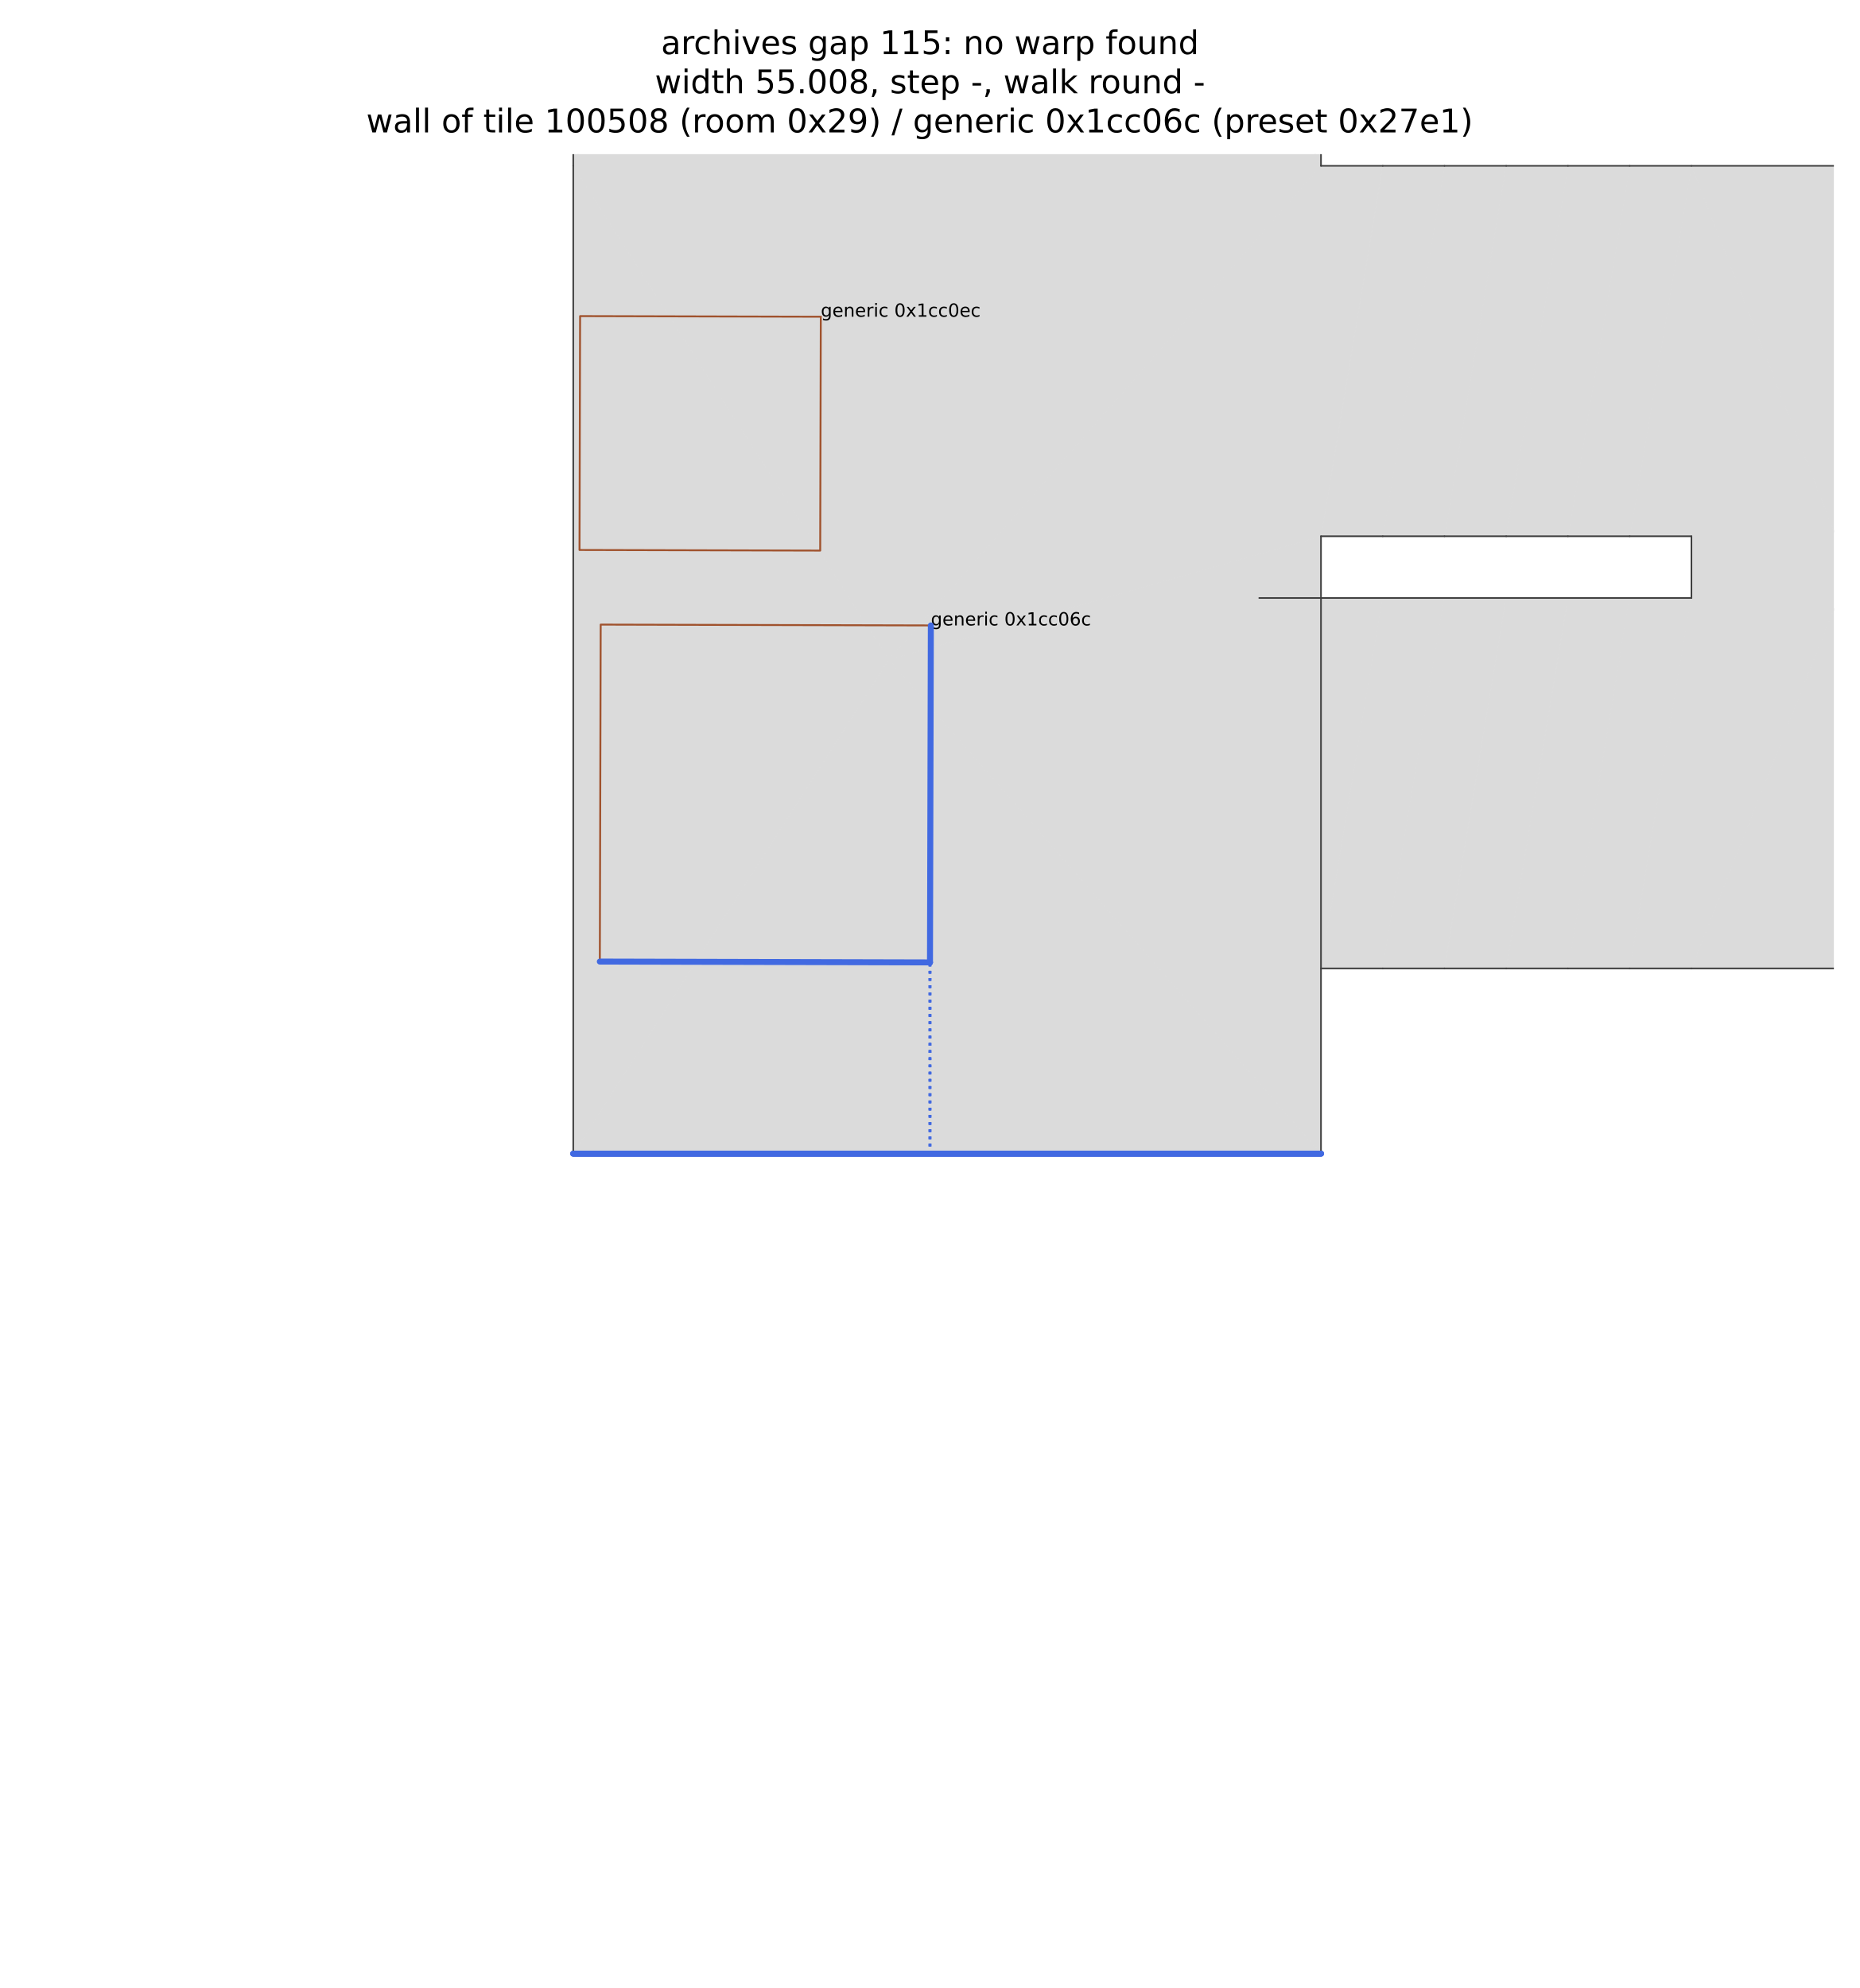
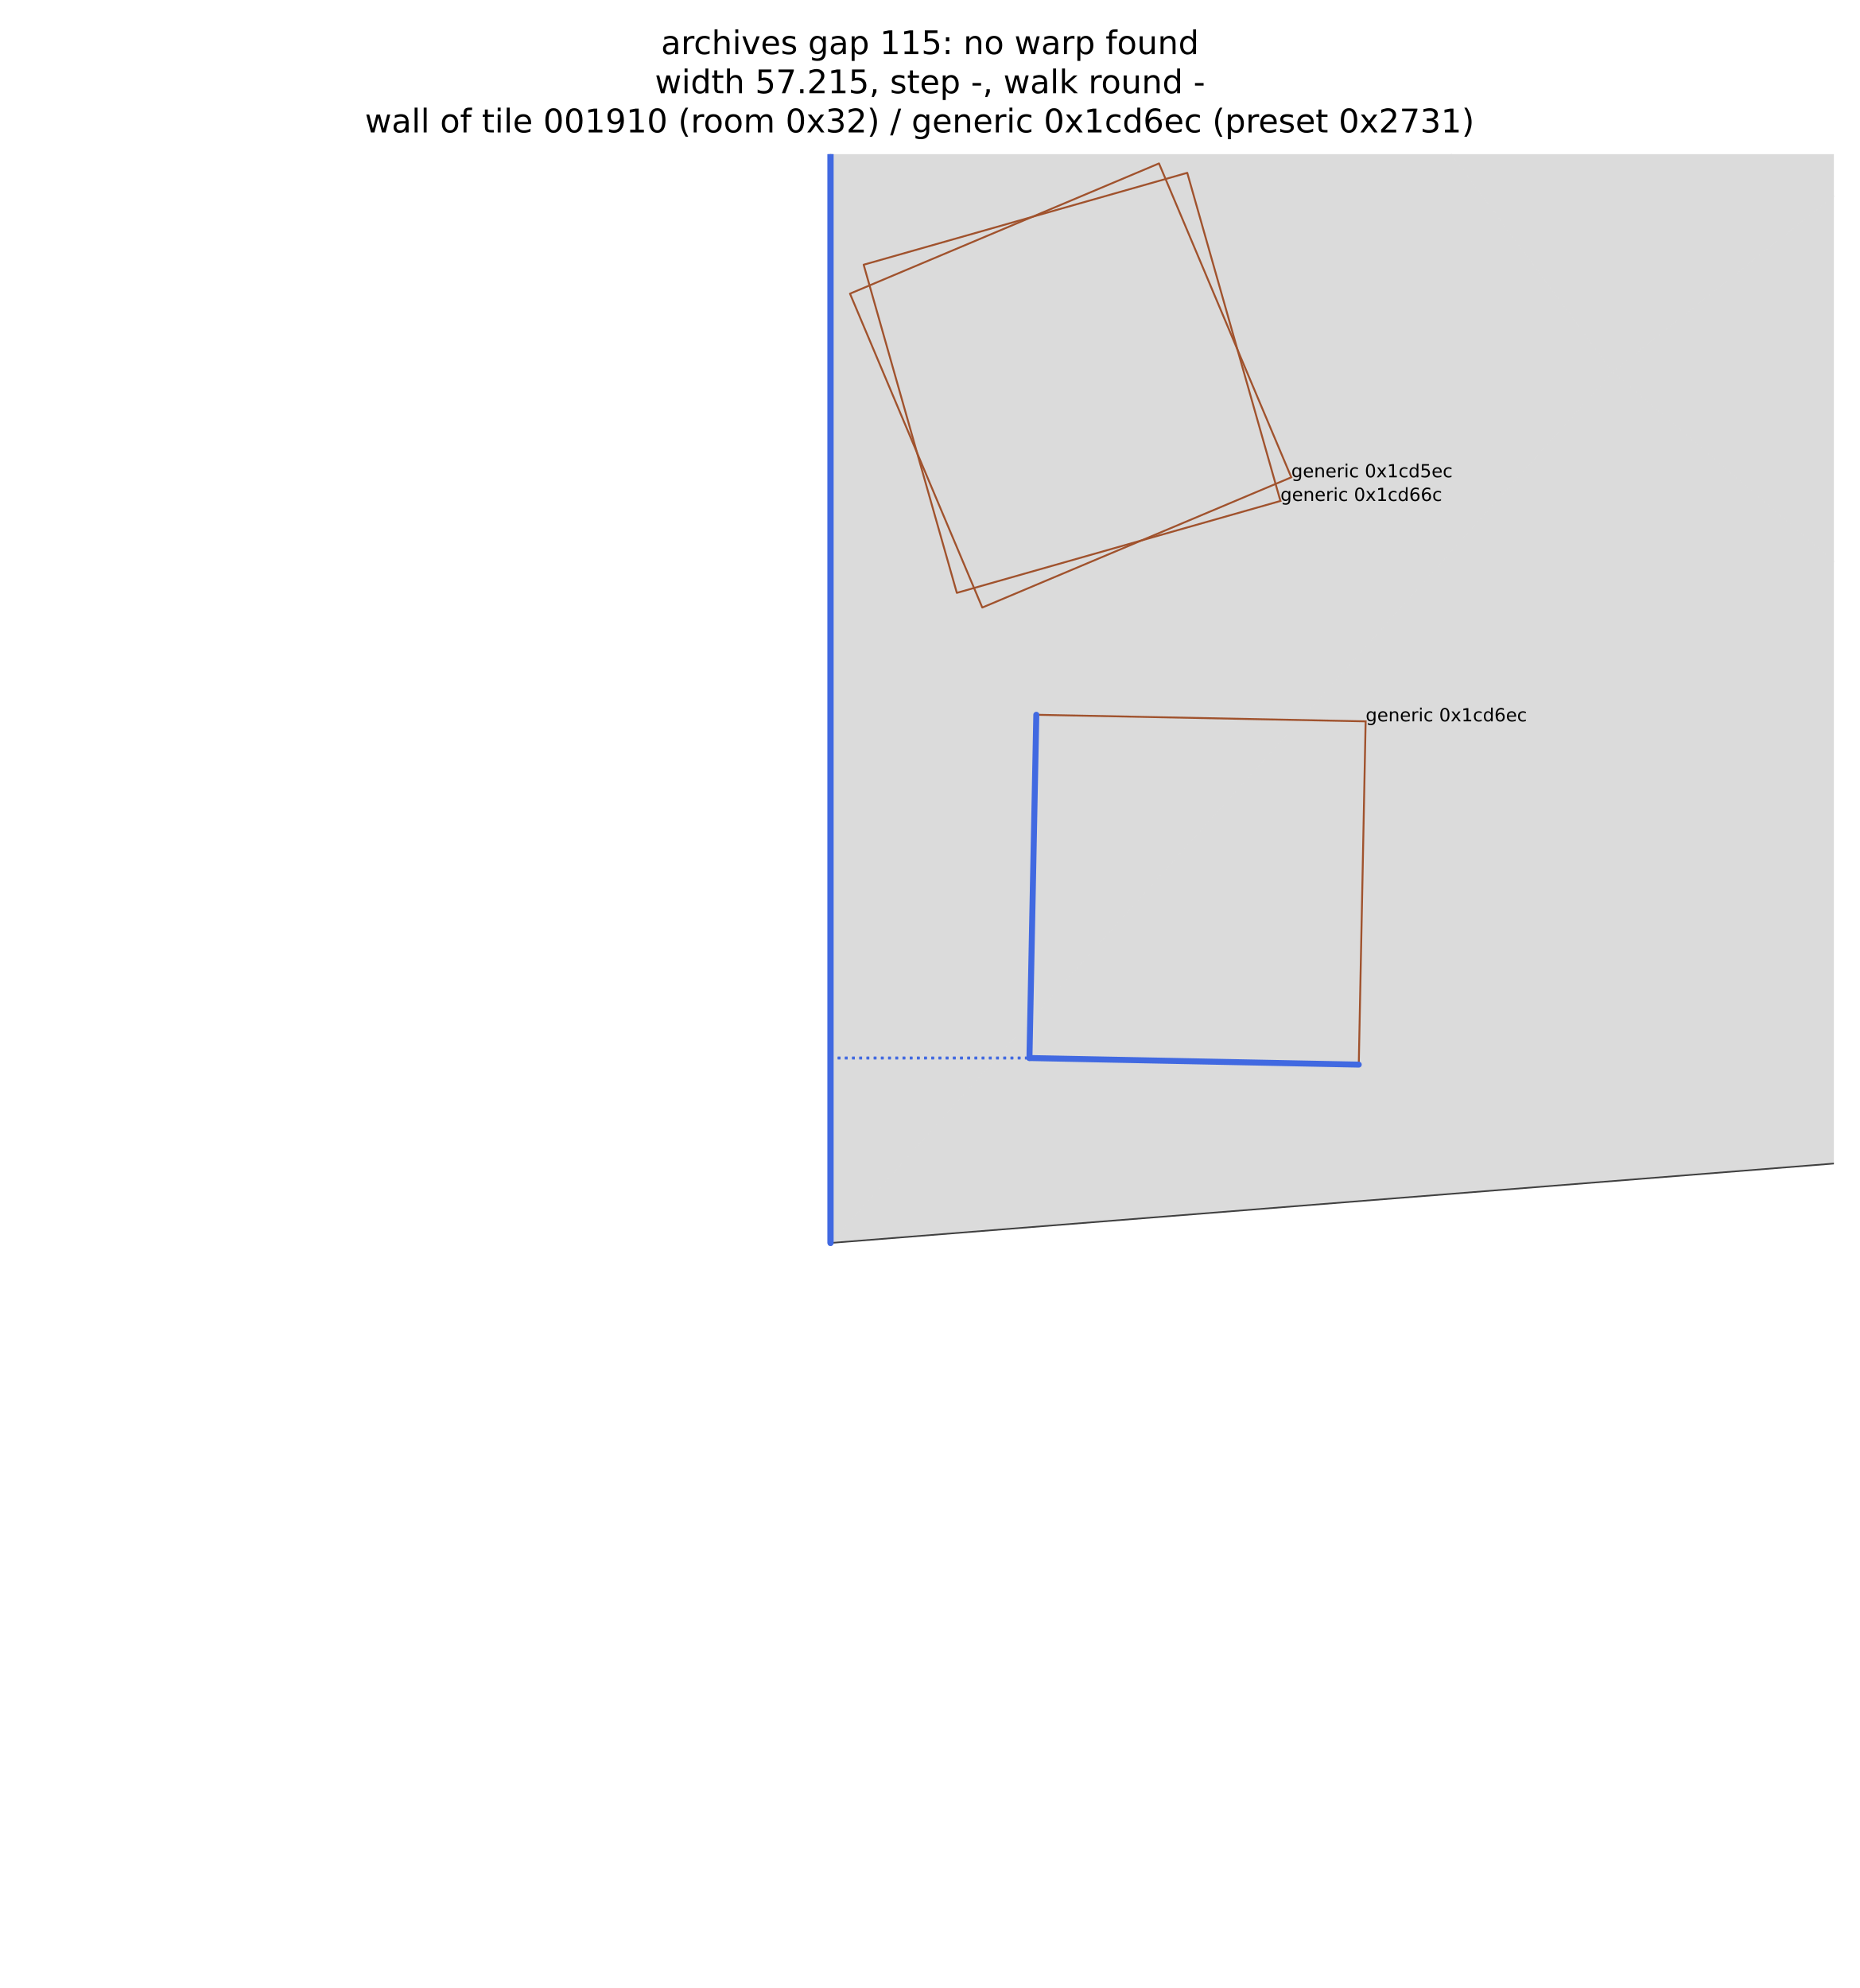
<svg xmlns="http://www.w3.org/2000/svg" width="513.36pt" height="548.704pt" viewBox="0 0 513.36 548.704" version="1.1">
  <style>path { vector-effect: non-scaling-stroke; }</style>
  <defs>
    <style type="text/css">*{stroke-linejoin: round; stroke-linecap: butt}</style>
  </defs>
  <g id="figure_1">
    <g id="patch_1">
      <path d="M 0 548.704  L 513.36 548.704  L 513.36 0  L 0 0  z " style="fill: #ffffff" />
    </g>
    <g id="axes_1">
      <g id="patch_2">
-         <path d="M 245.315 182.092  L 158.219 318.415  L 364.598 318.415  z " clip-path="url(#pb5d509a0ce)" style="fill: #dbdbdb; stroke: #dbdbdb; stroke-width: 0.3; stroke-linejoin: miter" />
+         <path d="M 445.075 102.612  L 683.641 307.097  L 683.641 -86.726  z " clip-path="url(#pb5d509a0ce)" style="fill: #dbdbdb; stroke: #dbdbdb; stroke-width: 0.3; stroke-linejoin: miter" />
      </g>
      <g id="patch_3">
-         <path d="M 364.598 45.769  L 364.598 148.011  L 364.598 148.011  z " clip-path="url(#pb5d509a0ce)" style="fill: #dbdbdb; stroke: #dbdbdb; stroke-width: 0.3; stroke-linejoin: miter" />
+         <path d="M 445.075 102.612  L 229.23 -188.969  L 229.23 343.071  z " clip-path="url(#pb5d509a0ce)" style="fill: #dbdbdb; stroke: #dbdbdb; stroke-width: 0.3; stroke-linejoin: miter" />
      </g>
      <g id="patch_4">
-         <path d="M 158.219 45.769  L 364.598 45.769  L 252.888 -181.437  z " clip-path="url(#pb5d509a0ce)" style="fill: #dbdbdb; stroke: #dbdbdb; stroke-width: 0.3; stroke-linejoin: miter" />
+         <path d="M 683.641 -86.726  L 229.23 -188.969  L 445.075 102.612  z " clip-path="url(#pb5d509a0ce)" style="fill: #dbdbdb; stroke: #dbdbdb; stroke-width: 0.3; stroke-linejoin: miter" />
      </g>
      <g id="patch_5">
-         <path d="M 466.84 165.052  L 330.517 165.052  L 347.557 165.052  L 364.598 165.052  L 381.638 165.052  L 398.679 165.052  L 415.719 165.052  L 432.76 165.052  L 449.8 165.052  z " clip-path="url(#pb5d509a0ce)" style="fill: #dbdbdb; stroke: #dbdbdb; stroke-width: 0.3; stroke-linejoin: miter" />
-       </g>
-       <g id="patch_6">
-         <path d="M 553.936 45.769  L 466.84 45.769  L 510.388 157.478  z " clip-path="url(#pb5d509a0ce)" style="fill: #dbdbdb; stroke: #dbdbdb; stroke-width: 0.3; stroke-linejoin: miter" />
-       </g>
-       <g id="patch_7">
-         <path d="M 432.76 267.294  L 432.76 165.052  z " clip-path="url(#pb5d509a0ce)" style="fill: #dbdbdb; stroke: #dbdbdb; stroke-width: 0.3; stroke-linejoin: miter" />
-       </g>
-       <g id="patch_8">
-         <path d="M 398.679 267.294  L 398.679 165.052  L 398.679 165.052  z " clip-path="url(#pb5d509a0ce)" style="fill: #dbdbdb; stroke: #dbdbdb; stroke-width: 0.3; stroke-linejoin: miter" />
-       </g>
-       <g id="patch_9">
-         <path d="M 364.598 267.294  L 364.598 165.052  L 364.598 165.052  z " clip-path="url(#pb5d509a0ce)" style="fill: #dbdbdb; stroke: #dbdbdb; stroke-width: 0.3; stroke-linejoin: miter" />
-       </g>
-       <g id="patch_10">
-         <path d="M 381.638 148.011  L 398.679 148.011  L 398.679 45.769  z " clip-path="url(#pb5d509a0ce)" style="fill: #dbdbdb; stroke: #dbdbdb; stroke-width: 0.3; stroke-linejoin: miter" />
-       </g>
-       <g id="patch_11">
-         <path d="M 415.719 148.011  L 432.76 148.011  L 432.76 45.769  z " clip-path="url(#pb5d509a0ce)" style="fill: #dbdbdb; stroke: #dbdbdb; stroke-width: 0.3; stroke-linejoin: miter" />
-       </g>
-       <g id="patch_12">
-         <path d="M 432.76 45.769  L 432.76 148.011  L 432.76 148.011  z " clip-path="url(#pb5d509a0ce)" style="fill: #dbdbdb; stroke: #dbdbdb; stroke-width: 0.3; stroke-linejoin: miter" />
-       </g>
-       <g id="patch_13">
-         <path d="M 449.8 148.011  L 466.84 148.011  L 466.84 45.769  z " clip-path="url(#pb5d509a0ce)" style="fill: #dbdbdb; stroke: #dbdbdb; stroke-width: 0.3; stroke-linejoin: miter" />
-       </g>
-       <g id="patch_14">
-         <path d="M 466.84 267.294  L 466.84 165.052  L 466.84 165.052  z " clip-path="url(#pb5d509a0ce)" style="fill: #dbdbdb; stroke: #dbdbdb; stroke-width: 0.3; stroke-linejoin: miter" />
-       </g>
-       <g id="patch_15">
-         <path d="M 449.8 165.052  L 466.84 165.052  L 466.84 165.052  z " clip-path="url(#pb5d509a0ce)" style="fill: #dbdbdb; stroke: #dbdbdb; stroke-width: 0.3; stroke-linejoin: miter" />
-       </g>
-       <g id="patch_16">
-         <path d="M 466.84 165.052  L 449.8 165.052  L 449.8 267.294  z " clip-path="url(#pb5d509a0ce)" style="fill: #dbdbdb; stroke: #dbdbdb; stroke-width: 0.3; stroke-linejoin: miter" />
-       </g>
-       <g id="patch_17">
-         <path d="M 415.719 165.052  L 432.76 165.052  L 432.76 165.052  z " clip-path="url(#pb5d509a0ce)" style="fill: #dbdbdb; stroke: #dbdbdb; stroke-width: 0.3; stroke-linejoin: miter" />
-       </g>
-       <g id="patch_18">
-         <path d="M 432.76 165.052  L 415.719 165.052  L 415.719 267.294  z " clip-path="url(#pb5d509a0ce)" style="fill: #dbdbdb; stroke: #dbdbdb; stroke-width: 0.3; stroke-linejoin: miter" />
-       </g>
-       <g id="patch_19">
-         <path d="M 398.679 165.052  L 381.638 165.052  L 381.638 267.294  z " clip-path="url(#pb5d509a0ce)" style="fill: #dbdbdb; stroke: #dbdbdb; stroke-width: 0.3; stroke-linejoin: miter" />
-       </g>
-       <g id="patch_20">
-         <path d="M 245.315 182.092  L 364.598 318.415  L 364.598 148.011  z " clip-path="url(#pb5d509a0ce)" style="fill: #dbdbdb; stroke: #dbdbdb; stroke-width: 0.3; stroke-linejoin: miter" />
-       </g>
-       <g id="patch_21">
-         <path d="M 449.8 267.294  L 449.8 165.052  z " clip-path="url(#pb5d509a0ce)" style="fill: #dbdbdb; stroke: #dbdbdb; stroke-width: 0.3; stroke-linejoin: miter" />
-       </g>
-       <g id="patch_22">
-         <path d="M 158.219 -408.643  L 158.219 45.769  L 252.888 -181.437  z " clip-path="url(#pb5d509a0ce)" style="fill: #dbdbdb; stroke: #dbdbdb; stroke-width: 0.3; stroke-linejoin: miter" />
-       </g>
-       <g id="patch_23">
-         <path d="M 432.76 267.294  L 432.76 165.052  L 432.76 165.052  z " clip-path="url(#pb5d509a0ce)" style="fill: #dbdbdb; stroke: #dbdbdb; stroke-width: 0.3; stroke-linejoin: miter" />
-       </g>
-       <g id="patch_24">
-         <path d="M 415.719 267.294  L 415.719 165.052  z " clip-path="url(#pb5d509a0ce)" style="fill: #dbdbdb; stroke: #dbdbdb; stroke-width: 0.3; stroke-linejoin: miter" />
-       </g>
-       <g id="patch_25">
-         <path d="M 381.638 267.294  L 381.638 165.052  z " clip-path="url(#pb5d509a0ce)" style="fill: #dbdbdb; stroke: #dbdbdb; stroke-width: 0.3; stroke-linejoin: miter" />
-       </g>
-       <g id="patch_26">
-         <path d="M 415.719 45.769  L 415.719 148.011  z " clip-path="url(#pb5d509a0ce)" style="fill: #dbdbdb; stroke: #dbdbdb; stroke-width: 0.3; stroke-linejoin: miter" />
-       </g>
-       <g id="patch_27">
-         <path d="M 364.598 148.011  L 381.638 45.769  L 364.598 45.769  z " clip-path="url(#pb5d509a0ce)" style="fill: #dbdbdb; stroke: #dbdbdb; stroke-width: 0.3; stroke-linejoin: miter" />
-       </g>
-       <g id="patch_28">
-         <path d="M 398.679 45.769  L 398.679 148.011  z " clip-path="url(#pb5d509a0ce)" style="fill: #dbdbdb; stroke: #dbdbdb; stroke-width: 0.3; stroke-linejoin: miter" />
-       </g>
-       <g id="patch_29">
-         <path d="M 398.679 148.011  L 415.719 45.769  L 398.679 45.769  z " clip-path="url(#pb5d509a0ce)" style="fill: #dbdbdb; stroke: #dbdbdb; stroke-width: 0.3; stroke-linejoin: miter" />
-       </g>
-       <g id="patch_30">
-         <path d="M 432.76 148.011  L 449.8 45.769  L 432.76 45.769  z " clip-path="url(#pb5d509a0ce)" style="fill: #dbdbdb; stroke: #dbdbdb; stroke-width: 0.3; stroke-linejoin: miter" />
-       </g>
-       <g id="patch_31">
-         <path d="M 449.8 45.769  L 449.8 148.011  z " clip-path="url(#pb5d509a0ce)" style="fill: #dbdbdb; stroke: #dbdbdb; stroke-width: 0.3; stroke-linejoin: miter" />
-       </g>
-       <g id="patch_32">
-         <path d="M 449.8 165.052  L 432.76 267.294  L 449.8 267.294  z " clip-path="url(#pb5d509a0ce)" style="fill: #dbdbdb; stroke: #dbdbdb; stroke-width: 0.3; stroke-linejoin: miter" />
-       </g>
-       <g id="patch_33">
-         <path d="M 466.84 267.294  L 553.936 267.294  L 510.388 157.478  z " clip-path="url(#pb5d509a0ce)" style="fill: #dbdbdb; stroke: #dbdbdb; stroke-width: 0.3; stroke-linejoin: miter" />
-       </g>
-       <g id="patch_34">
-         <path d="M 398.679 165.052  L 415.719 165.052  L 415.719 165.052  z " clip-path="url(#pb5d509a0ce)" style="fill: #dbdbdb; stroke: #dbdbdb; stroke-width: 0.3; stroke-linejoin: miter" />
-       </g>
-       <g id="patch_35">
-         <path d="M 415.719 165.052  L 398.679 267.294  L 415.719 267.294  z " clip-path="url(#pb5d509a0ce)" style="fill: #dbdbdb; stroke: #dbdbdb; stroke-width: 0.3; stroke-linejoin: miter" />
-       </g>
-       <g id="patch_36">
-         <path d="M 381.638 165.052  L 364.598 267.294  L 381.638 267.294  z " clip-path="url(#pb5d509a0ce)" style="fill: #dbdbdb; stroke: #dbdbdb; stroke-width: 0.3; stroke-linejoin: miter" />
-       </g>
-       <g id="patch_37">
-         <path d="M 158.219 45.769  L 158.219 318.415  L 245.315 182.092  z " clip-path="url(#pb5d509a0ce)" style="fill: #dbdbdb; stroke: #dbdbdb; stroke-width: 0.3; stroke-linejoin: miter" />
-       </g>
-       <g id="patch_38">
-         <path d="M 364.598 45.769  L 245.315 182.092  L 364.598 148.011  z " clip-path="url(#pb5d509a0ce)" style="fill: #dbdbdb; stroke: #dbdbdb; stroke-width: 0.3; stroke-linejoin: miter" />
-       </g>
-       <g id="patch_39">
-         <path d="M 449.8 267.294  L 449.8 165.052  L 449.8 165.052  z " clip-path="url(#pb5d509a0ce)" style="fill: #dbdbdb; stroke: #dbdbdb; stroke-width: 0.3; stroke-linejoin: miter" />
-       </g>
-       <g id="patch_40">
-         <path d="M 252.888 -181.437  L 364.598 45.769  L 364.598 -408.643  z " clip-path="url(#pb5d509a0ce)" style="fill: #dbdbdb; stroke: #dbdbdb; stroke-width: 0.3; stroke-linejoin: miter" />
-       </g>
-       <g id="patch_41">
-         <path d="M 415.719 267.294  L 415.719 165.052  L 415.719 165.052  z " clip-path="url(#pb5d509a0ce)" style="fill: #dbdbdb; stroke: #dbdbdb; stroke-width: 0.3; stroke-linejoin: miter" />
-       </g>
-       <g id="patch_42">
-         <path d="M 381.638 267.294  L 381.638 165.052  L 381.638 165.052  z " clip-path="url(#pb5d509a0ce)" style="fill: #dbdbdb; stroke: #dbdbdb; stroke-width: 0.3; stroke-linejoin: miter" />
-       </g>
-       <g id="patch_43">
-         <path d="M 364.598 165.052  L 381.638 165.052  L 381.638 165.052  z " clip-path="url(#pb5d509a0ce)" style="fill: #dbdbdb; stroke: #dbdbdb; stroke-width: 0.3; stroke-linejoin: miter" />
-       </g>
-       <g id="patch_44">
-         <path d="M 415.719 45.769  L 415.719 148.011  L 415.719 148.011  z " clip-path="url(#pb5d509a0ce)" style="fill: #dbdbdb; stroke: #dbdbdb; stroke-width: 0.3; stroke-linejoin: miter" />
-       </g>
-       <g id="patch_45">
-         <path d="M 364.598 148.011  L 381.638 148.011  L 381.638 45.769  z " clip-path="url(#pb5d509a0ce)" style="fill: #dbdbdb; stroke: #dbdbdb; stroke-width: 0.3; stroke-linejoin: miter" />
-       </g>
-       <g id="patch_46">
-         <path d="M 381.638 45.769  L 381.638 148.011  z " clip-path="url(#pb5d509a0ce)" style="fill: #dbdbdb; stroke: #dbdbdb; stroke-width: 0.3; stroke-linejoin: miter" />
-       </g>
-       <g id="patch_47">
-         <path d="M 398.679 45.769  L 398.679 148.011  L 398.679 148.011  z " clip-path="url(#pb5d509a0ce)" style="fill: #dbdbdb; stroke: #dbdbdb; stroke-width: 0.3; stroke-linejoin: miter" />
-       </g>
-       <g id="patch_48">
-         <path d="M 398.679 148.011  L 415.719 148.011  L 415.719 45.769  z " clip-path="url(#pb5d509a0ce)" style="fill: #dbdbdb; stroke: #dbdbdb; stroke-width: 0.3; stroke-linejoin: miter" />
-       </g>
-       <g id="patch_49">
-         <path d="M 432.76 148.011  L 449.8 148.011  L 449.8 45.769  z " clip-path="url(#pb5d509a0ce)" style="fill: #dbdbdb; stroke: #dbdbdb; stroke-width: 0.3; stroke-linejoin: miter" />
-       </g>
-       <g id="patch_50">
-         <path d="M 449.8 45.769  L 449.8 148.011  L 449.8 148.011  z " clip-path="url(#pb5d509a0ce)" style="fill: #dbdbdb; stroke: #dbdbdb; stroke-width: 0.3; stroke-linejoin: miter" />
-       </g>
-       <g id="patch_51">
-         <path d="M 466.84 45.769  L 466.84 148.011  L 466.84 165.052  L 466.84 267.294  L 510.388 157.478  z " clip-path="url(#pb5d509a0ce)" style="fill: #dbdbdb; stroke: #dbdbdb; stroke-width: 0.3; stroke-linejoin: miter" />
-       </g>
-       <g id="patch_52">
-         <path d="M 466.84 165.052  L 466.84 165.052  L 330.517 165.052  z " clip-path="url(#pb5d509a0ce)" style="fill: #dbdbdb; stroke: #dbdbdb; stroke-width: 0.3; stroke-linejoin: miter" />
-       </g>
-       <g id="patch_53">
-         <path d="M 449.8 165.052  L 432.76 165.052  L 432.76 267.294  z " clip-path="url(#pb5d509a0ce)" style="fill: #dbdbdb; stroke: #dbdbdb; stroke-width: 0.3; stroke-linejoin: miter" />
-       </g>
-       <g id="patch_54">
-         <path d="M 381.638 165.052  L 364.598 165.052  L 364.598 267.294  z " clip-path="url(#pb5d509a0ce)" style="fill: #dbdbdb; stroke: #dbdbdb; stroke-width: 0.3; stroke-linejoin: miter" />
-       </g>
-       <g id="patch_55">
-         <path d="M 364.598 45.769  L 158.219 45.769  L 245.315 182.092  z " clip-path="url(#pb5d509a0ce)" style="fill: #dbdbdb; stroke: #dbdbdb; stroke-width: 0.3; stroke-linejoin: miter" />
-       </g>
-       <g id="patch_56">
-         <path d="M 364.598 45.769  L 364.598 148.011  z " clip-path="url(#pb5d509a0ce)" style="fill: #dbdbdb; stroke: #dbdbdb; stroke-width: 0.3; stroke-linejoin: miter" />
-       </g>
-       <g id="patch_57">
-         <path d="M 398.679 267.294  L 398.679 165.052  z " clip-path="url(#pb5d509a0ce)" style="fill: #dbdbdb; stroke: #dbdbdb; stroke-width: 0.3; stroke-linejoin: miter" />
-       </g>
-       <g id="patch_58">
-         <path d="M 415.719 165.052  L 398.679 165.052  L 398.679 267.294  z " clip-path="url(#pb5d509a0ce)" style="fill: #dbdbdb; stroke: #dbdbdb; stroke-width: 0.3; stroke-linejoin: miter" />
-       </g>
-       <g id="patch_59">
-         <path d="M 381.638 165.052  L 398.679 165.052  L 398.679 165.052  z " clip-path="url(#pb5d509a0ce)" style="fill: #dbdbdb; stroke: #dbdbdb; stroke-width: 0.3; stroke-linejoin: miter" />
-       </g>
-       <g id="patch_60">
-         <path d="M 364.598 267.294  L 364.598 165.052  z " clip-path="url(#pb5d509a0ce)" style="fill: #dbdbdb; stroke: #dbdbdb; stroke-width: 0.3; stroke-linejoin: miter" />
-       </g>
-       <g id="patch_61">
-         <path d="M 347.557 165.052  L 364.598 165.052  L 364.598 165.052  z " clip-path="url(#pb5d509a0ce)" style="fill: #dbdbdb; stroke: #dbdbdb; stroke-width: 0.3; stroke-linejoin: miter" />
-       </g>
-       <g id="patch_62">
-         <path d="M 381.638 45.769  L 381.638 148.011  L 381.638 148.011  z " clip-path="url(#pb5d509a0ce)" style="fill: #dbdbdb; stroke: #dbdbdb; stroke-width: 0.3; stroke-linejoin: miter" />
-       </g>
-       <g id="patch_63">
-         <path d="M 381.638 148.011  L 398.679 45.769  L 381.638 45.769  z " clip-path="url(#pb5d509a0ce)" style="fill: #dbdbdb; stroke: #dbdbdb; stroke-width: 0.3; stroke-linejoin: miter" />
-       </g>
-       <g id="patch_64">
-         <path d="M 415.719 148.011  L 432.76 45.769  L 415.719 45.769  z " clip-path="url(#pb5d509a0ce)" style="fill: #dbdbdb; stroke: #dbdbdb; stroke-width: 0.3; stroke-linejoin: miter" />
-       </g>
-       <g id="patch_65">
-         <path d="M 432.76 45.769  L 432.76 148.011  z " clip-path="url(#pb5d509a0ce)" style="fill: #dbdbdb; stroke: #dbdbdb; stroke-width: 0.3; stroke-linejoin: miter" />
-       </g>
-       <g id="patch_66">
-         <path d="M 449.8 148.011  L 466.84 45.769  L 449.8 45.769  z " clip-path="url(#pb5d509a0ce)" style="fill: #dbdbdb; stroke: #dbdbdb; stroke-width: 0.3; stroke-linejoin: miter" />
-       </g>
-       <g id="patch_67">
-         <path d="M 466.84 267.294  L 466.84 165.052  z " clip-path="url(#pb5d509a0ce)" style="fill: #dbdbdb; stroke: #dbdbdb; stroke-width: 0.3; stroke-linejoin: miter" />
-       </g>
-       <g id="patch_68">
-         <path d="M 466.84 165.052  L 449.8 267.294  L 466.84 267.294  z " clip-path="url(#pb5d509a0ce)" style="fill: #dbdbdb; stroke: #dbdbdb; stroke-width: 0.3; stroke-linejoin: miter" />
-       </g>
-       <g id="patch_69">
-         <path d="M 432.76 165.052  L 449.8 165.052  L 449.8 165.052  z " clip-path="url(#pb5d509a0ce)" style="fill: #dbdbdb; stroke: #dbdbdb; stroke-width: 0.3; stroke-linejoin: miter" />
-       </g>
-       <g id="patch_70">
-         <path d="M 432.76 165.052  L 415.719 267.294  L 432.76 267.294  z " clip-path="url(#pb5d509a0ce)" style="fill: #dbdbdb; stroke: #dbdbdb; stroke-width: 0.3; stroke-linejoin: miter" />
-       </g>
-       <g id="patch_71">
-         <path d="M 398.679 165.052  L 381.638 267.294  L 398.679 267.294  z " clip-path="url(#pb5d509a0ce)" style="fill: #dbdbdb; stroke: #dbdbdb; stroke-width: 0.3; stroke-linejoin: miter" />
+         <path d="M 229.23 343.071  L 683.641 307.097  L 445.075 102.612  z " clip-path="url(#pb5d509a0ce)" style="fill: #dbdbdb; stroke: #dbdbdb; stroke-width: 0.3; stroke-linejoin: miter" />
      </g>
      <g id="line2d_1">
-         <path d="M 158.219 318.415  L 364.598 318.415  " clip-path="url(#pb5d509a0ce)" style="fill: none; stroke: #404040; stroke-width: 0.6; stroke-linecap: round" />
+         <path clip-path="url(#pb5d509a0ce)" style="fill: none; stroke: #404040; stroke-width: 0.6; stroke-linecap: round" />
      </g>
      <g id="line2d_2">
-         <path d="M 514.36 45.769  L 466.84 45.769  " clip-path="url(#pb5d509a0ce)" style="fill: none; stroke: #404040; stroke-width: 0.6; stroke-linecap: round" />
+         <path d="M 229.23 -1  L 229.23 343.071  " clip-path="url(#pb5d509a0ce)" style="fill: none; stroke: #404040; stroke-width: 0.6; stroke-linecap: round" />
      </g>
      <g id="line2d_3">
-         <path d="M 381.638 148.011  L 398.679 148.011  " clip-path="url(#pb5d509a0ce)" style="fill: none; stroke: #404040; stroke-width: 0.6; stroke-linecap: round" />
+         <path d="M 229.23 343.071  L 514.36 320.498  " clip-path="url(#pb5d509a0ce)" style="fill: none; stroke: #404040; stroke-width: 0.6; stroke-linecap: round" />
      </g>
      <g id="line2d_4">
-         <path d="M 415.719 148.011  L 432.76 148.011  " clip-path="url(#pb5d509a0ce)" style="fill: none; stroke: #404040; stroke-width: 0.6; stroke-linecap: round" />
-       </g>
-       <g id="line2d_5">
-         <path d="M 449.8 148.011  L 466.84 148.011  " clip-path="url(#pb5d509a0ce)" style="fill: none; stroke: #404040; stroke-width: 0.6; stroke-linecap: round" />
-       </g>
-       <g id="line2d_6">
-         <path d="M 432.76 165.052  L 415.719 165.052  " clip-path="url(#pb5d509a0ce)" style="fill: none; stroke: #404040; stroke-width: 0.6; stroke-linecap: round" />
-       </g>
-       <g id="line2d_7">
-         <path d="M 364.598 318.415  L 364.598 148.011  " clip-path="url(#pb5d509a0ce)" style="fill: none; stroke: #404040; stroke-width: 0.6; stroke-linecap: round" />
-       </g>
-       <g id="line2d_8">
-         <path d="M 158.219 -1  L 158.219 45.769  " clip-path="url(#pb5d509a0ce)" style="fill: none; stroke: #404040; stroke-width: 0.6; stroke-linecap: round" />
-       </g>
-       <g id="line2d_9">
-         <path d="M 381.638 45.769  L 364.598 45.769  " clip-path="url(#pb5d509a0ce)" style="fill: none; stroke: #404040; stroke-width: 0.6; stroke-linecap: round" />
-       </g>
-       <g id="line2d_10">
-         <path d="M 415.719 45.769  L 398.679 45.769  " clip-path="url(#pb5d509a0ce)" style="fill: none; stroke: #404040; stroke-width: 0.6; stroke-linecap: round" />
-       </g>
-       <g id="line2d_11">
-         <path d="M 449.8 45.769  L 432.76 45.769  " clip-path="url(#pb5d509a0ce)" style="fill: none; stroke: #404040; stroke-width: 0.6; stroke-linecap: round" />
-       </g>
-       <g id="line2d_12">
-         <path d="M 432.76 267.294  L 449.8 267.294  " clip-path="url(#pb5d509a0ce)" style="fill: none; stroke: #404040; stroke-width: 0.6; stroke-linecap: round" />
-       </g>
-       <g id="line2d_13">
-         <path d="M 466.84 267.294  L 514.36 267.294  " clip-path="url(#pb5d509a0ce)" style="fill: none; stroke: #404040; stroke-width: 0.6; stroke-linecap: round" />
-       </g>
-       <g id="line2d_14">
-         <path d="M 398.679 267.294  L 415.719 267.294  " clip-path="url(#pb5d509a0ce)" style="fill: none; stroke: #404040; stroke-width: 0.6; stroke-linecap: round" />
-       </g>
-       <g id="line2d_15">
-         <path d="M 364.598 267.294  L 381.638 267.294  " clip-path="url(#pb5d509a0ce)" style="fill: none; stroke: #404040; stroke-width: 0.6; stroke-linecap: round" />
-       </g>
-       <g id="line2d_16">
-         <path d="M 158.219 45.769  L 158.219 318.415  " clip-path="url(#pb5d509a0ce)" style="fill: none; stroke: #404040; stroke-width: 0.6; stroke-linecap: round" />
-       </g>
-       <g id="line2d_17">
-         <path d="M 364.598 45.769  L 364.598 -1  " clip-path="url(#pb5d509a0ce)" style="fill: none; stroke: #404040; stroke-width: 0.6; stroke-linecap: round" />
-       </g>
-       <g id="line2d_18">
-         <path d="M 364.598 148.011  L 381.638 148.011  " clip-path="url(#pb5d509a0ce)" style="fill: none; stroke: #404040; stroke-width: 0.6; stroke-linecap: round" />
-       </g>
-       <g id="line2d_19">
-         <path d="M 398.679 148.011  L 415.719 148.011  " clip-path="url(#pb5d509a0ce)" style="fill: none; stroke: #404040; stroke-width: 0.6; stroke-linecap: round" />
-       </g>
-       <g id="line2d_20">
-         <path d="M 432.76 148.011  L 449.8 148.011  " clip-path="url(#pb5d509a0ce)" style="fill: none; stroke: #404040; stroke-width: 0.6; stroke-linecap: round" />
-       </g>
-       <g id="line2d_21">
-         <path d="M 466.84 148.011  L 466.84 165.052  " clip-path="url(#pb5d509a0ce)" style="fill: none; stroke: #404040; stroke-width: 0.6; stroke-linecap: round" />
-       </g>
-       <g id="line2d_22">
-         <path d="M 466.84 165.052  L 432.76 165.052  " clip-path="url(#pb5d509a0ce)" style="fill: none; stroke: #404040; stroke-width: 0.6; stroke-linecap: round" />
-       </g>
-       <g id="line2d_23">
-         <path d="M 415.719 165.052  L 364.598 165.052  " clip-path="url(#pb5d509a0ce)" style="fill: none; stroke: #404040; stroke-width: 0.6; stroke-linecap: round" />
-       </g>
-       <g id="line2d_24">
-         <path d="M 364.598 165.052  L 347.557 165.052  " clip-path="url(#pb5d509a0ce)" style="fill: none; stroke: #404040; stroke-width: 0.6; stroke-linecap: round" />
-       </g>
-       <g id="line2d_25">
-         <path d="M 398.679 45.769  L 381.638 45.769  " clip-path="url(#pb5d509a0ce)" style="fill: none; stroke: #404040; stroke-width: 0.6; stroke-linecap: round" />
-       </g>
-       <g id="line2d_26">
-         <path d="M 432.76 45.769  L 415.719 45.769  " clip-path="url(#pb5d509a0ce)" style="fill: none; stroke: #404040; stroke-width: 0.6; stroke-linecap: round" />
-       </g>
-       <g id="line2d_27">
-         <path d="M 466.84 45.769  L 449.8 45.769  " clip-path="url(#pb5d509a0ce)" style="fill: none; stroke: #404040; stroke-width: 0.6; stroke-linecap: round" />
-       </g>
-       <g id="line2d_28">
-         <path d="M 449.8 267.294  L 466.84 267.294  " clip-path="url(#pb5d509a0ce)" style="fill: none; stroke: #404040; stroke-width: 0.6; stroke-linecap: round" />
-       </g>
-       <g id="line2d_29">
-         <path d="M 415.719 267.294  L 432.76 267.294  " clip-path="url(#pb5d509a0ce)" style="fill: none; stroke: #404040; stroke-width: 0.6; stroke-linecap: round" />
-       </g>
-       <g id="line2d_30">
-         <path d="M 381.638 267.294  L 398.679 267.294  " clip-path="url(#pb5d509a0ce)" style="fill: none; stroke: #404040; stroke-width: 0.6; stroke-linecap: round" />
-       </g>
-       <g id="line2d_31">
-         <path clip-path="url(#pb5d509a0ce)" style="fill: none; stroke: #a0522d; stroke-width: 0.7; stroke-linecap: square" />
+         <path d="M 353.405 138.272  L 353.4 138.274  L 264.092 163.636  L 238.372 73.067  L 238.377 73.066  L 327.686 47.704  L 353.405 138.272  " clip-path="url(#pb5d509a0ce)" style="fill: none; stroke: #a0522d; stroke-width: 0.7; stroke-linecap: square" />
      </g>
      <g id="text_1">
        <g clip-path="url(#pb5d509a0ce)">
-           <text style="font-size: 5px; font-family: 'DejaVu Sans', 'Bitstream Vera Sans', 'Computer Modern Sans Serif', 'Lucida Grande', 'Verdana', 'Geneva', 'Lucid', 'Arial', 'Helvetica', 'Avant Garde', sans-serif; text-anchor: start" x="237.925" y="-418.116" transform="rotate(-0 237.9254 -418.1161)">generic 0x1cbf6c</text>
+           <text style="font-size: 5px; font-family: 'DejaVu Sans', 'Bitstream Vera Sans', 'Computer Modern Sans Serif', 'Lucida Grande', 'Verdana', 'Geneva', 'Lucid', 'Arial', 'Helvetica', 'Avant Garde', sans-serif; text-anchor: start" x="353.405" y="138.272" transform="rotate(-0 353.4054 138.2722)">generic 0x1cd66c</text>
        </g>
      </g>
-       <g id="line2d_32">
-         <path d="M 256.918 172.626  L 256.68 265.633  L 256.675 265.633  L 165.556 265.4  L 165.793 172.393  L 165.799 172.393  L 256.918 172.626  " clip-path="url(#pb5d509a0ce)" style="fill: none; stroke: #a0522d; stroke-width: 0.7; stroke-linecap: square" />
+       <g id="line2d_5">
+         <path d="M 376.922 199.1  L 375.026 293.843  L 375.02 293.843  L 284.13 292.024  L 286.026 197.281  L 286.032 197.281  L 376.922 199.1  " clip-path="url(#pb5d509a0ce)" style="fill: none; stroke: #a0522d; stroke-width: 0.7; stroke-linecap: square" />
      </g>
      <g id="text_2">
        <g clip-path="url(#pb5d509a0ce)">
-           <text style="font-size: 5px; font-family: 'DejaVu Sans', 'Bitstream Vera Sans', 'Computer Modern Sans Serif', 'Lucida Grande', 'Verdana', 'Geneva', 'Lucid', 'Arial', 'Helvetica', 'Avant Garde', sans-serif; text-anchor: start" x="256.918" y="172.626" transform="rotate(-0 256.9179 172.6258)">generic 0x1cc06c</text>
+           <text style="font-size: 5px; font-family: 'DejaVu Sans', 'Bitstream Vera Sans', 'Computer Modern Sans Serif', 'Lucida Grande', 'Verdana', 'Geneva', 'Lucid', 'Arial', 'Helvetica', 'Avant Garde', sans-serif; text-anchor: start" x="376.922" y="199.1" transform="rotate(-0 376.922 199.1)">generic 0x1cd6ec</text>
        </g>
      </g>
-       <g id="line2d_33">
-         <path d="M 226.546 87.419  L 226.546 87.423  L 226.381 151.967  L 159.948 151.798  L 159.948 151.793  L 160.113 87.249  L 226.546 87.419  " clip-path="url(#pb5d509a0ce)" style="fill: none; stroke: #a0522d; stroke-width: 0.7; stroke-linecap: square" />
+       <g id="line2d_6">
+         <path d="M 356.401 131.743  L 271.12 167.685  L 271.115 167.688  L 234.601 81.052  L 319.882 45.11  L 319.887 45.107  L 356.401 131.743  " clip-path="url(#pb5d509a0ce)" style="fill: none; stroke: #a0522d; stroke-width: 0.7; stroke-linecap: square" />
      </g>
      <g id="text_3">
        <g clip-path="url(#pb5d509a0ce)">
-           <text style="font-size: 5px; font-family: 'DejaVu Sans', 'Bitstream Vera Sans', 'Computer Modern Sans Serif', 'Lucida Grande', 'Verdana', 'Geneva', 'Lucid', 'Arial', 'Helvetica', 'Avant Garde', sans-serif; text-anchor: start" x="226.546" y="87.419" transform="rotate(-0 226.5457 87.41855)">generic 0x1cc0ec</text>
+           <text style="font-size: 5px; font-family: 'DejaVu Sans', 'Bitstream Vera Sans', 'Computer Modern Sans Serif', 'Lucida Grande', 'Verdana', 'Geneva', 'Lucid', 'Arial', 'Helvetica', 'Avant Garde', sans-serif; text-anchor: start" x="356.401" y="131.743" transform="rotate(-0 356.4006 131.7431)">generic 0x1cd5ec</text>
        </g>
      </g>
-       <g id="line2d_34">
-         <path clip-path="url(#pb5d509a0ce)" style="fill: none; stroke: #a0522d; stroke-width: 0.7; stroke-linecap: square" />
+       <g id="text_4">
+         <text style="font-size: 9px; font-family: 'DejaVu Sans', 'Bitstream Vera Sans', 'Computer Modern Sans Serif', 'Lucida Grande', 'Verdana', 'Geneva', 'Lucid', 'Arial', 'Helvetica', 'Avant Garde', sans-serif" transform="translate(182.4434 14.93947)">archives gap 115: no warp found</text>
+         <text style="font-size: 9px; font-family: 'DejaVu Sans', 'Bitstream Vera Sans', 'Computer Modern Sans Serif', 'Lucida Grande', 'Verdana', 'Geneva', 'Lucid', 'Arial', 'Helvetica', 'Avant Garde', sans-serif" transform="translate(180.7502 25.74193)">width 57.215, step -, walk round -</text>
+         <text style="font-size: 9px; font-family: 'DejaVu Sans', 'Bitstream Vera Sans', 'Computer Modern Sans Serif', 'Lucida Grande', 'Verdana', 'Geneva', 'Lucid', 'Arial', 'Helvetica', 'Avant Garde', sans-serif" transform="translate(100.717 36.5444)">wall of tile 001910 (room 0x32)  /  generic 0x1cd6ec (preset 0x2731)</text>
      </g>
-       <g id="text_4">
-         <g clip-path="url(#pb5d509a0ce)">
-           <text style="font-size: 5px; font-family: 'DejaVu Sans', 'Bitstream Vera Sans', 'Computer Modern Sans Serif', 'Lucida Grande', 'Verdana', 'Geneva', 'Lucid', 'Arial', 'Helvetica', 'Avant Garde', sans-serif; text-anchor: start" x="241.529" y="-349.938" transform="rotate(-0 241.5292 -349.9378)">generic 0x1cbfec</text>
-         </g>
+       <g id="line2d_7">
+         <path d="M 229.23 -1  L 229.23 343.071  " clip-path="url(#pb5d509a0ce)" style="fill: none; stroke: #4169e1; stroke-width: 2.2; stroke-linecap: round" />
      </g>
-       <g id="text_5">
-         <text style="font-size: 9px; font-family: 'DejaVu Sans', 'Bitstream Vera Sans', 'Computer Modern Sans Serif', 'Lucida Grande', 'Verdana', 'Geneva', 'Lucid', 'Arial', 'Helvetica', 'Avant Garde', sans-serif" transform="translate(182.4434 14.93947)">archives gap 115: no warp found</text>
-         <text style="font-size: 9px; font-family: 'DejaVu Sans', 'Bitstream Vera Sans', 'Computer Modern Sans Serif', 'Lucida Grande', 'Verdana', 'Geneva', 'Lucid', 'Arial', 'Helvetica', 'Avant Garde', sans-serif" transform="translate(180.7502 25.74193)">width 55.008, step -, walk round -</text>
-         <text style="font-size: 9px; font-family: 'DejaVu Sans', 'Bitstream Vera Sans', 'Computer Modern Sans Serif', 'Lucida Grande', 'Verdana', 'Geneva', 'Lucid', 'Arial', 'Helvetica', 'Avant Garde', sans-serif" transform="translate(101.0995 36.5444)">wall of tile 100508 (room 0x29)  /  generic 0x1cc06c (preset 0x27e1)</text>
+       <g id="line2d_8">
+         <path d="M 375.02 293.843  L 284.13 292.024  " clip-path="url(#pb5d509a0ce)" style="fill: none; stroke: #4169e1; stroke-width: 2.2; stroke-linecap: round" />
      </g>
-       <g id="line2d_35">
-         <path d="M 158.219 318.415  L 364.598 318.415  " clip-path="url(#pb5d509a0ce)" style="fill: none; stroke: #4169e1; stroke-width: 2.2; stroke-linecap: round" />
+       <g id="line2d_9">
+         <path d="M 229.23 -1  L 229.23 343.071  " clip-path="url(#pb5d509a0ce)" style="fill: none; stroke: #4169e1; stroke-width: 2.2; stroke-linecap: round" />
      </g>
-       <g id="line2d_36">
-         <path d="M 256.918 172.626  L 256.68 265.633  " clip-path="url(#pb5d509a0ce)" style="fill: none; stroke: #4169e1; stroke-width: 2.2; stroke-linecap: round" />
+       <g id="line2d_10">
+         <path d="M 284.13 292.024  L 286.026 197.281  " clip-path="url(#pb5d509a0ce)" style="fill: none; stroke: #4169e1; stroke-width: 2.2; stroke-linecap: round" />
      </g>
-       <g id="line2d_37">
-         <path d="M 158.219 318.415  L 364.598 318.415  " clip-path="url(#pb5d509a0ce)" style="fill: none; stroke: #4169e1; stroke-width: 2.2; stroke-linecap: round" />
+       <g id="line2d_11">
+         <path d="M 229.23 292.024  L 284.13 292.024  " clip-path="url(#pb5d509a0ce)" style="fill: none; stroke-dasharray: 1,1.65; stroke-dashoffset: 0; stroke: #4169e1" />
      </g>
-       <g id="line2d_38">
-         <path d="M 256.68 265.633  L 256.675 265.633  " clip-path="url(#pb5d509a0ce)" style="fill: none; stroke: #4169e1; stroke-width: 2.2; stroke-linecap: round" />
-       </g>
-       <g id="line2d_39">
-         <path d="M 158.219 318.415  L 364.598 318.415  " clip-path="url(#pb5d509a0ce)" style="fill: none; stroke: #4169e1; stroke-width: 2.2; stroke-linecap: round" />
-       </g>
-       <g id="line2d_40">
-         <path d="M 256.675 265.633  L 165.556 265.4  " clip-path="url(#pb5d509a0ce)" style="fill: none; stroke: #4169e1; stroke-width: 2.2; stroke-linecap: round" />
-       </g>
-       <g id="line2d_41">
-         <path d="M 256.68 318.415  L 256.68 265.633  " clip-path="url(#pb5d509a0ce)" style="fill: none; stroke-dasharray: 1,1.65; stroke-dashoffset: 0; stroke: #4169e1" />
-       </g>
-       <g id="line2d_42">
-         <path d="M 256.677 318.415  L 256.677 265.633  " clip-path="url(#pb5d509a0ce)" style="fill: none; stroke-dasharray: 1,1.65; stroke-dashoffset: 0; stroke: #4169e1" />
-       </g>
-       <g id="line2d_43">
-         <path d="M 256.675 318.415  L 256.675 265.633  " clip-path="url(#pb5d509a0ce)" style="fill: none; stroke-dasharray: 1,1.65; stroke-dashoffset: 0; stroke: #4169e1" />
+       <g id="line2d_12">
+         <path d="M 229.23 292.024  L 284.13 292.024  " clip-path="url(#pb5d509a0ce)" style="fill: none; stroke-dasharray: 1,1.65; stroke-dashoffset: 0; stroke: #4169e1" />
      </g>
    </g>
  </g>
  <defs>
    <clipPath id="pb5d509a0ce">
      <rect x="7.2" y="42.544" width="498.96" height="498.96" />
    </clipPath>
  </defs>
</svg>
